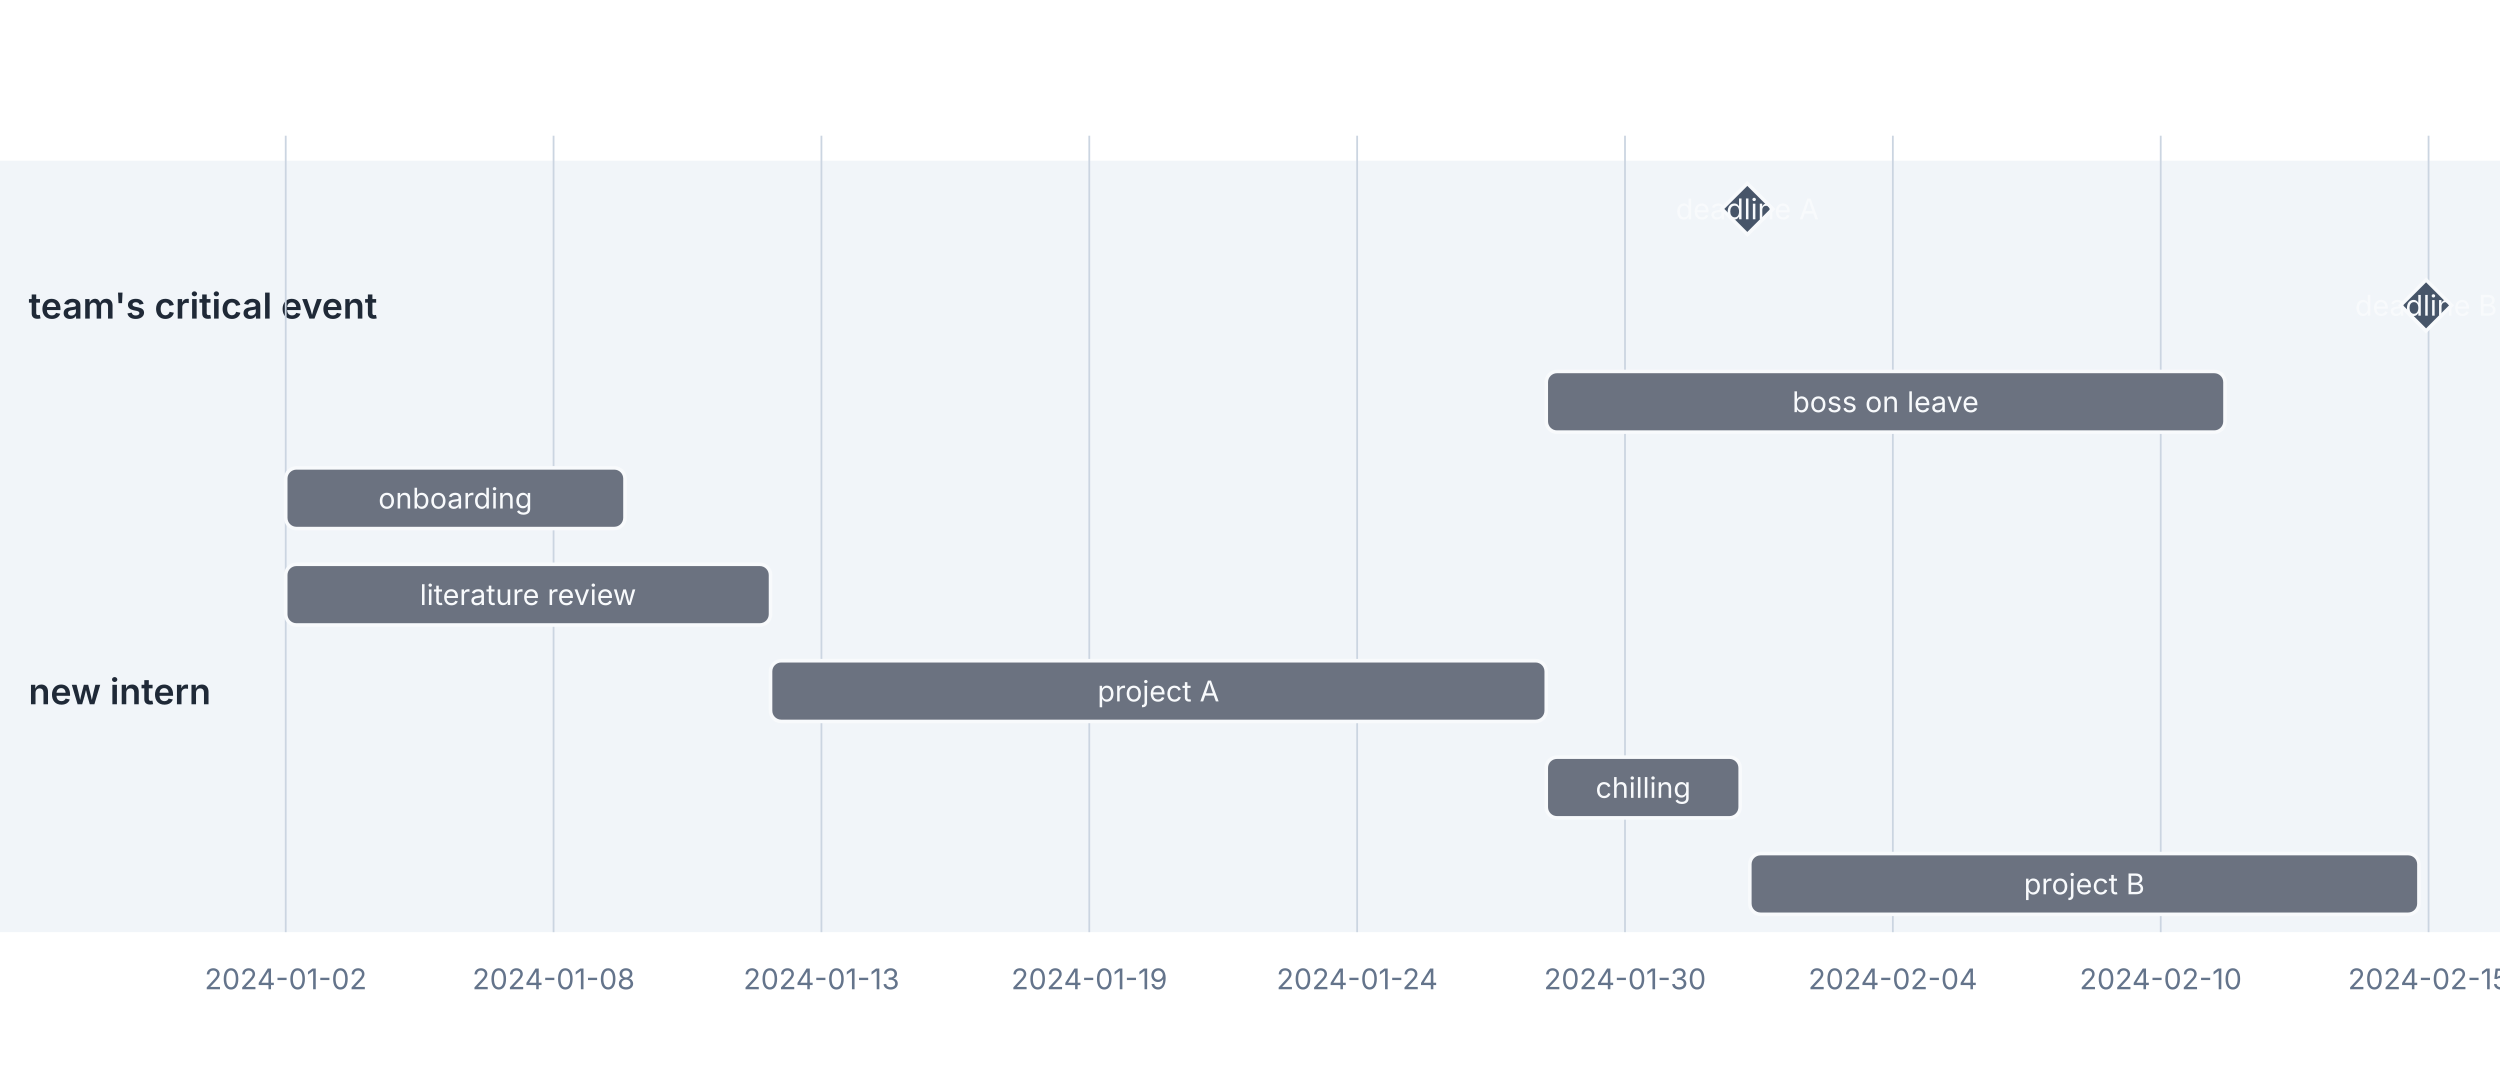
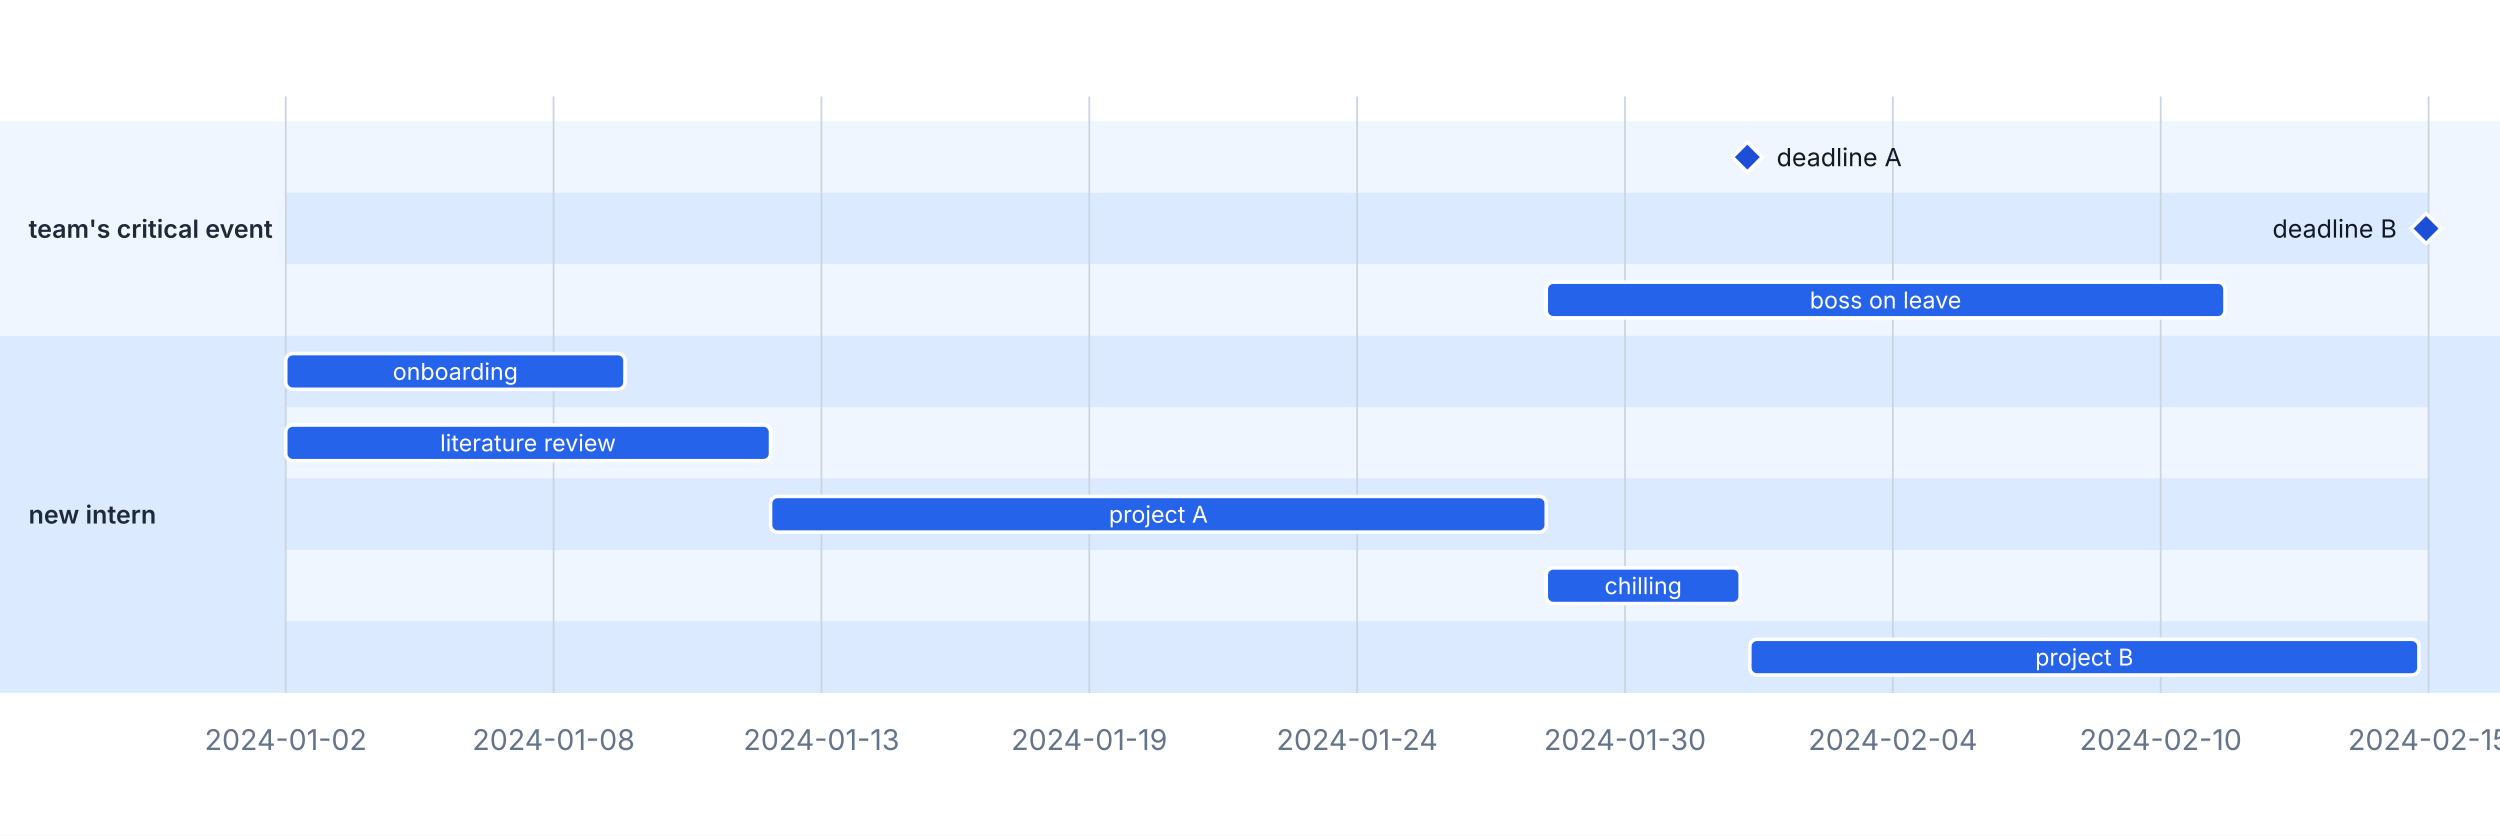
- <svg xmlns="http://www.w3.org/2000/svg" width="1400" height="602" viewBox="0 0 1400 602" font-family="Inter, system-ui, sans-serif">
+ <svg xmlns="http://www.w3.org/2000/svg" width="1400" height="468" viewBox="0 0 1400 468" font-family="Inter, system-ui, sans-serif">
  <rect width="100%" height="100%" fill="white" />
-   <rect x="0" y="90.0" width="1400.0" height="162.0" fill="#f1f5f9" />
-   <text x="16" y="171.0" fill="#1f2937" font-size="20" font-weight="600" dominant-baseline="middle">team's critical event</text>
-   <rect x="0" y="252.0" width="1400.0" height="270.0" fill="#f1f5f9" />
-   <text x="16" y="387.0" fill="#1f2937" font-size="20" font-weight="600" dominant-baseline="middle">new intern</text>
-   <line x1="160.0" y1="76.0" x2="160.0" y2="522.0" stroke="#cbd5e1" stroke-width="1" />
-   <text x="160.0" y="554.0" fill="#64748b" font-size="16" text-anchor="middle">2024-01-02</text>
-   <line x1="310.0" y1="76.0" x2="310.0" y2="522.0" stroke="#cbd5e1" stroke-width="1" />
-   <text x="310.0" y="554.0" fill="#64748b" font-size="16" text-anchor="middle">2024-01-08</text>
-   <line x1="460.0" y1="76.0" x2="460.0" y2="522.0" stroke="#cbd5e1" stroke-width="1" />
-   <text x="460.0" y="554.0" fill="#64748b" font-size="16" text-anchor="middle">2024-01-13</text>
-   <line x1="610.0" y1="76.0" x2="610.0" y2="522.0" stroke="#cbd5e1" stroke-width="1" />
-   <text x="610.0" y="554.0" fill="#64748b" font-size="16" text-anchor="middle">2024-01-19</text>
-   <line x1="760.0" y1="76.0" x2="760.0" y2="522.0" stroke="#cbd5e1" stroke-width="1" />
-   <text x="760.0" y="554.0" fill="#64748b" font-size="16" text-anchor="middle">2024-01-24</text>
-   <line x1="910.0" y1="76.0" x2="910.0" y2="522.0" stroke="#cbd5e1" stroke-width="1" />
-   <text x="910.0" y="554.0" fill="#64748b" font-size="16" text-anchor="middle">2024-01-30</text>
-   <line x1="1060.0" y1="76.0" x2="1060.0" y2="522.0" stroke="#cbd5e1" stroke-width="1" />
-   <text x="1060.0" y="554.0" fill="#64748b" font-size="16" text-anchor="middle">2024-02-04</text>
-   <line x1="1210.0" y1="76.0" x2="1210.0" y2="522.0" stroke="#cbd5e1" stroke-width="1" />
-   <text x="1210.0" y="554.0" fill="#64748b" font-size="16" text-anchor="middle">2024-02-10</text>
-   <line x1="1360.0" y1="76.0" x2="1360.0" y2="522.0" stroke="#cbd5e1" stroke-width="1" />
-   <text x="1360.0" y="554.0" fill="#64748b" font-size="16" text-anchor="middle">2024-02-15</text>
-   <polygon points="978.5,102.7 992.8,117.0 978.5,131.3 964.2,117.0" fill="#475569" stroke="#f8fafc" stroke-width="2" />
-   <text x="978.5" y="117.0" fill="#f8fafc" font-size="16" text-anchor="middle" dominant-baseline="middle">deadline A</text>
-   <polygon points="1358.6,156.7 1372.9,171.0 1358.6,185.3 1344.3,171.0" fill="#475569" stroke="#f8fafc" stroke-width="2" />
-   <text x="1358.6" y="171.0" fill="#f8fafc" font-size="16" text-anchor="middle" dominant-baseline="middle">deadline B</text>
-   <rect x="865.9" y="208.0" width="380.1" height="34.0" rx="6" ry="6" fill="#6b7280" stroke="#f8fafc" stroke-width="2" />
-   <text x="1055.9" y="225.0" fill="#f8fafc" font-size="16" text-anchor="middle" dominant-baseline="middle">boss on leave</text>
-   <rect x="160.0" y="262.0" width="190.0" height="34.0" rx="6" ry="6" fill="#6b7280" stroke="#f8fafc" stroke-width="2" />
-   <text x="255.0" y="279.0" fill="#f8fafc" font-size="16" text-anchor="middle" dominant-baseline="middle">onboarding</text>
-   <rect x="160.0" y="316.0" width="271.5" height="34.0" rx="6" ry="6" fill="#6b7280" stroke="#f8fafc" stroke-width="2" />
-   <text x="295.7" y="333.0" fill="#f8fafc" font-size="16" text-anchor="middle" dominant-baseline="middle">literature review</text>
-   <rect x="431.5" y="370.0" width="434.4" height="34.0" rx="6" ry="6" fill="#6b7280" stroke="#f8fafc" stroke-width="2" />
-   <text x="648.7" y="387.0" fill="#f8fafc" font-size="16" text-anchor="middle" dominant-baseline="middle">project A</text>
-   <rect x="865.9" y="424.0" width="108.6" height="34.0" rx="6" ry="6" fill="#6b7280" stroke="#f8fafc" stroke-width="2" />
-   <text x="920.2" y="441.0" fill="#f8fafc" font-size="16" text-anchor="middle" dominant-baseline="middle">chilling</text>
-   <rect x="979.9" y="478.0" width="374.7" height="34.0" rx="6" ry="6" fill="#6b7280" stroke="#f8fafc" stroke-width="2" />
-   <text x="1167.2" y="495.0" fill="#f8fafc" font-size="16" text-anchor="middle" dominant-baseline="middle">project B</text>
+   <rect x="0" y="68.0" width="1400.0" height="120.0" fill="#eff6ff" />
+   <text x="16" y="128.0" fill="#1f2937" font-size="14" font-weight="600" dominant-baseline="middle">team's critical event</text>
+   <rect x="0" y="188.0" width="1400.0" height="200.0" fill="#dbeafe" />
+   <text x="16" y="288.0" fill="#1f2937" font-size="14" font-weight="600" dominant-baseline="middle">new intern</text>
+   <rect x="160.0" y="68.0" width="1200.0" height="40.0" fill="#eff6ff" />
+   <rect x="160.0" y="108.0" width="1200.0" height="40.0" fill="#dbeafe" />
+   <rect x="160.0" y="148.0" width="1200.0" height="40.0" fill="#eff6ff" />
+   <rect x="160.0" y="188.0" width="1200.0" height="40.0" fill="#dbeafe" />
+   <rect x="160.0" y="228.0" width="1200.0" height="40.0" fill="#eff6ff" />
+   <rect x="160.0" y="268.0" width="1200.0" height="40.0" fill="#dbeafe" />
+   <rect x="160.0" y="308.0" width="1200.0" height="40.0" fill="#eff6ff" />
+   <rect x="160.0" y="348.0" width="1200.0" height="40.0" fill="#dbeafe" />
+   <line x1="160.0" y1="54.0" x2="160.0" y2="388.0" stroke="#cbd5e1" stroke-width="1" />
+   <text x="160.0" y="420.0" fill="#64748b" font-size="16" text-anchor="middle">2024-01-02</text>
+   <line x1="310.0" y1="54.0" x2="310.0" y2="388.0" stroke="#cbd5e1" stroke-width="1" />
+   <text x="310.0" y="420.0" fill="#64748b" font-size="16" text-anchor="middle">2024-01-08</text>
+   <line x1="460.0" y1="54.0" x2="460.0" y2="388.0" stroke="#cbd5e1" stroke-width="1" />
+   <text x="460.0" y="420.0" fill="#64748b" font-size="16" text-anchor="middle">2024-01-13</text>
+   <line x1="610.0" y1="54.0" x2="610.0" y2="388.0" stroke="#cbd5e1" stroke-width="1" />
+   <text x="610.0" y="420.0" fill="#64748b" font-size="16" text-anchor="middle">2024-01-19</text>
+   <line x1="760.0" y1="54.0" x2="760.0" y2="388.0" stroke="#cbd5e1" stroke-width="1" />
+   <text x="760.0" y="420.0" fill="#64748b" font-size="16" text-anchor="middle">2024-01-24</text>
+   <line x1="910.0" y1="54.0" x2="910.0" y2="388.0" stroke="#cbd5e1" stroke-width="1" />
+   <text x="910.0" y="420.0" fill="#64748b" font-size="16" text-anchor="middle">2024-01-30</text>
+   <line x1="1060.0" y1="54.0" x2="1060.0" y2="388.0" stroke="#cbd5e1" stroke-width="1" />
+   <text x="1060.0" y="420.0" fill="#64748b" font-size="16" text-anchor="middle">2024-02-04</text>
+   <line x1="1210.0" y1="54.0" x2="1210.0" y2="388.0" stroke="#cbd5e1" stroke-width="1" />
+   <text x="1210.0" y="420.0" fill="#64748b" font-size="16" text-anchor="middle">2024-02-10</text>
+   <line x1="1360.0" y1="54.0" x2="1360.0" y2="388.0" stroke="#cbd5e1" stroke-width="1" />
+   <text x="1360.0" y="420.0" fill="#64748b" font-size="16" text-anchor="middle">2024-02-15</text>
+   <polygon points="978.5,79.6 986.9,88.0 978.5,96.4 970.1,88.0" fill="#1d4ed8" stroke="#ffffff" stroke-width="2" />
+   <text x="994.9" y="88.0" fill="#111827" font-size="14" text-anchor="start" dominant-baseline="middle">deadline A</text>
+   <polygon points="1358.6,119.6 1367.0,128.0 1358.6,136.4 1350.2,128.0" fill="#1d4ed8" stroke="#ffffff" stroke-width="2" />
+   <text x="1342.2" y="128.0" fill="#111827" font-size="14" text-anchor="end" dominant-baseline="middle">deadline B</text>
+   <rect x="865.9" y="158.0" width="380.1" height="20.0" rx="4" ry="4" fill="#2563eb" stroke="#ffffff" stroke-width="2" />
+   <text x="1055.9" y="168.0" fill="#ffffff" font-size="13" text-anchor="middle" dominant-baseline="middle">boss on leave</text>
+   <rect x="160.0" y="198.0" width="190.0" height="20.0" rx="4" ry="4" fill="#2563eb" stroke="#ffffff" stroke-width="2" />
+   <text x="255.0" y="208.0" fill="#ffffff" font-size="13" text-anchor="middle" dominant-baseline="middle">onboarding</text>
+   <rect x="160.0" y="238.0" width="271.5" height="20.0" rx="4" ry="4" fill="#2563eb" stroke="#ffffff" stroke-width="2" />
+   <text x="295.7" y="248.0" fill="#ffffff" font-size="13" text-anchor="middle" dominant-baseline="middle">literature review</text>
+   <rect x="431.5" y="278.0" width="434.4" height="20.0" rx="4" ry="4" fill="#2563eb" stroke="#ffffff" stroke-width="2" />
+   <text x="648.7" y="288.0" fill="#ffffff" font-size="13" text-anchor="middle" dominant-baseline="middle">project A</text>
+   <rect x="865.9" y="318.0" width="108.6" height="20.0" rx="4" ry="4" fill="#2563eb" stroke="#ffffff" stroke-width="2" />
+   <text x="920.2" y="328.0" fill="#ffffff" font-size="13" text-anchor="middle" dominant-baseline="middle">chilling</text>
+   <rect x="979.9" y="358.0" width="374.7" height="20.0" rx="4" ry="4" fill="#2563eb" stroke="#ffffff" stroke-width="2" />
+   <text x="1167.2" y="368.0" fill="#ffffff" font-size="13" text-anchor="middle" dominant-baseline="middle">project B</text>
</svg>
